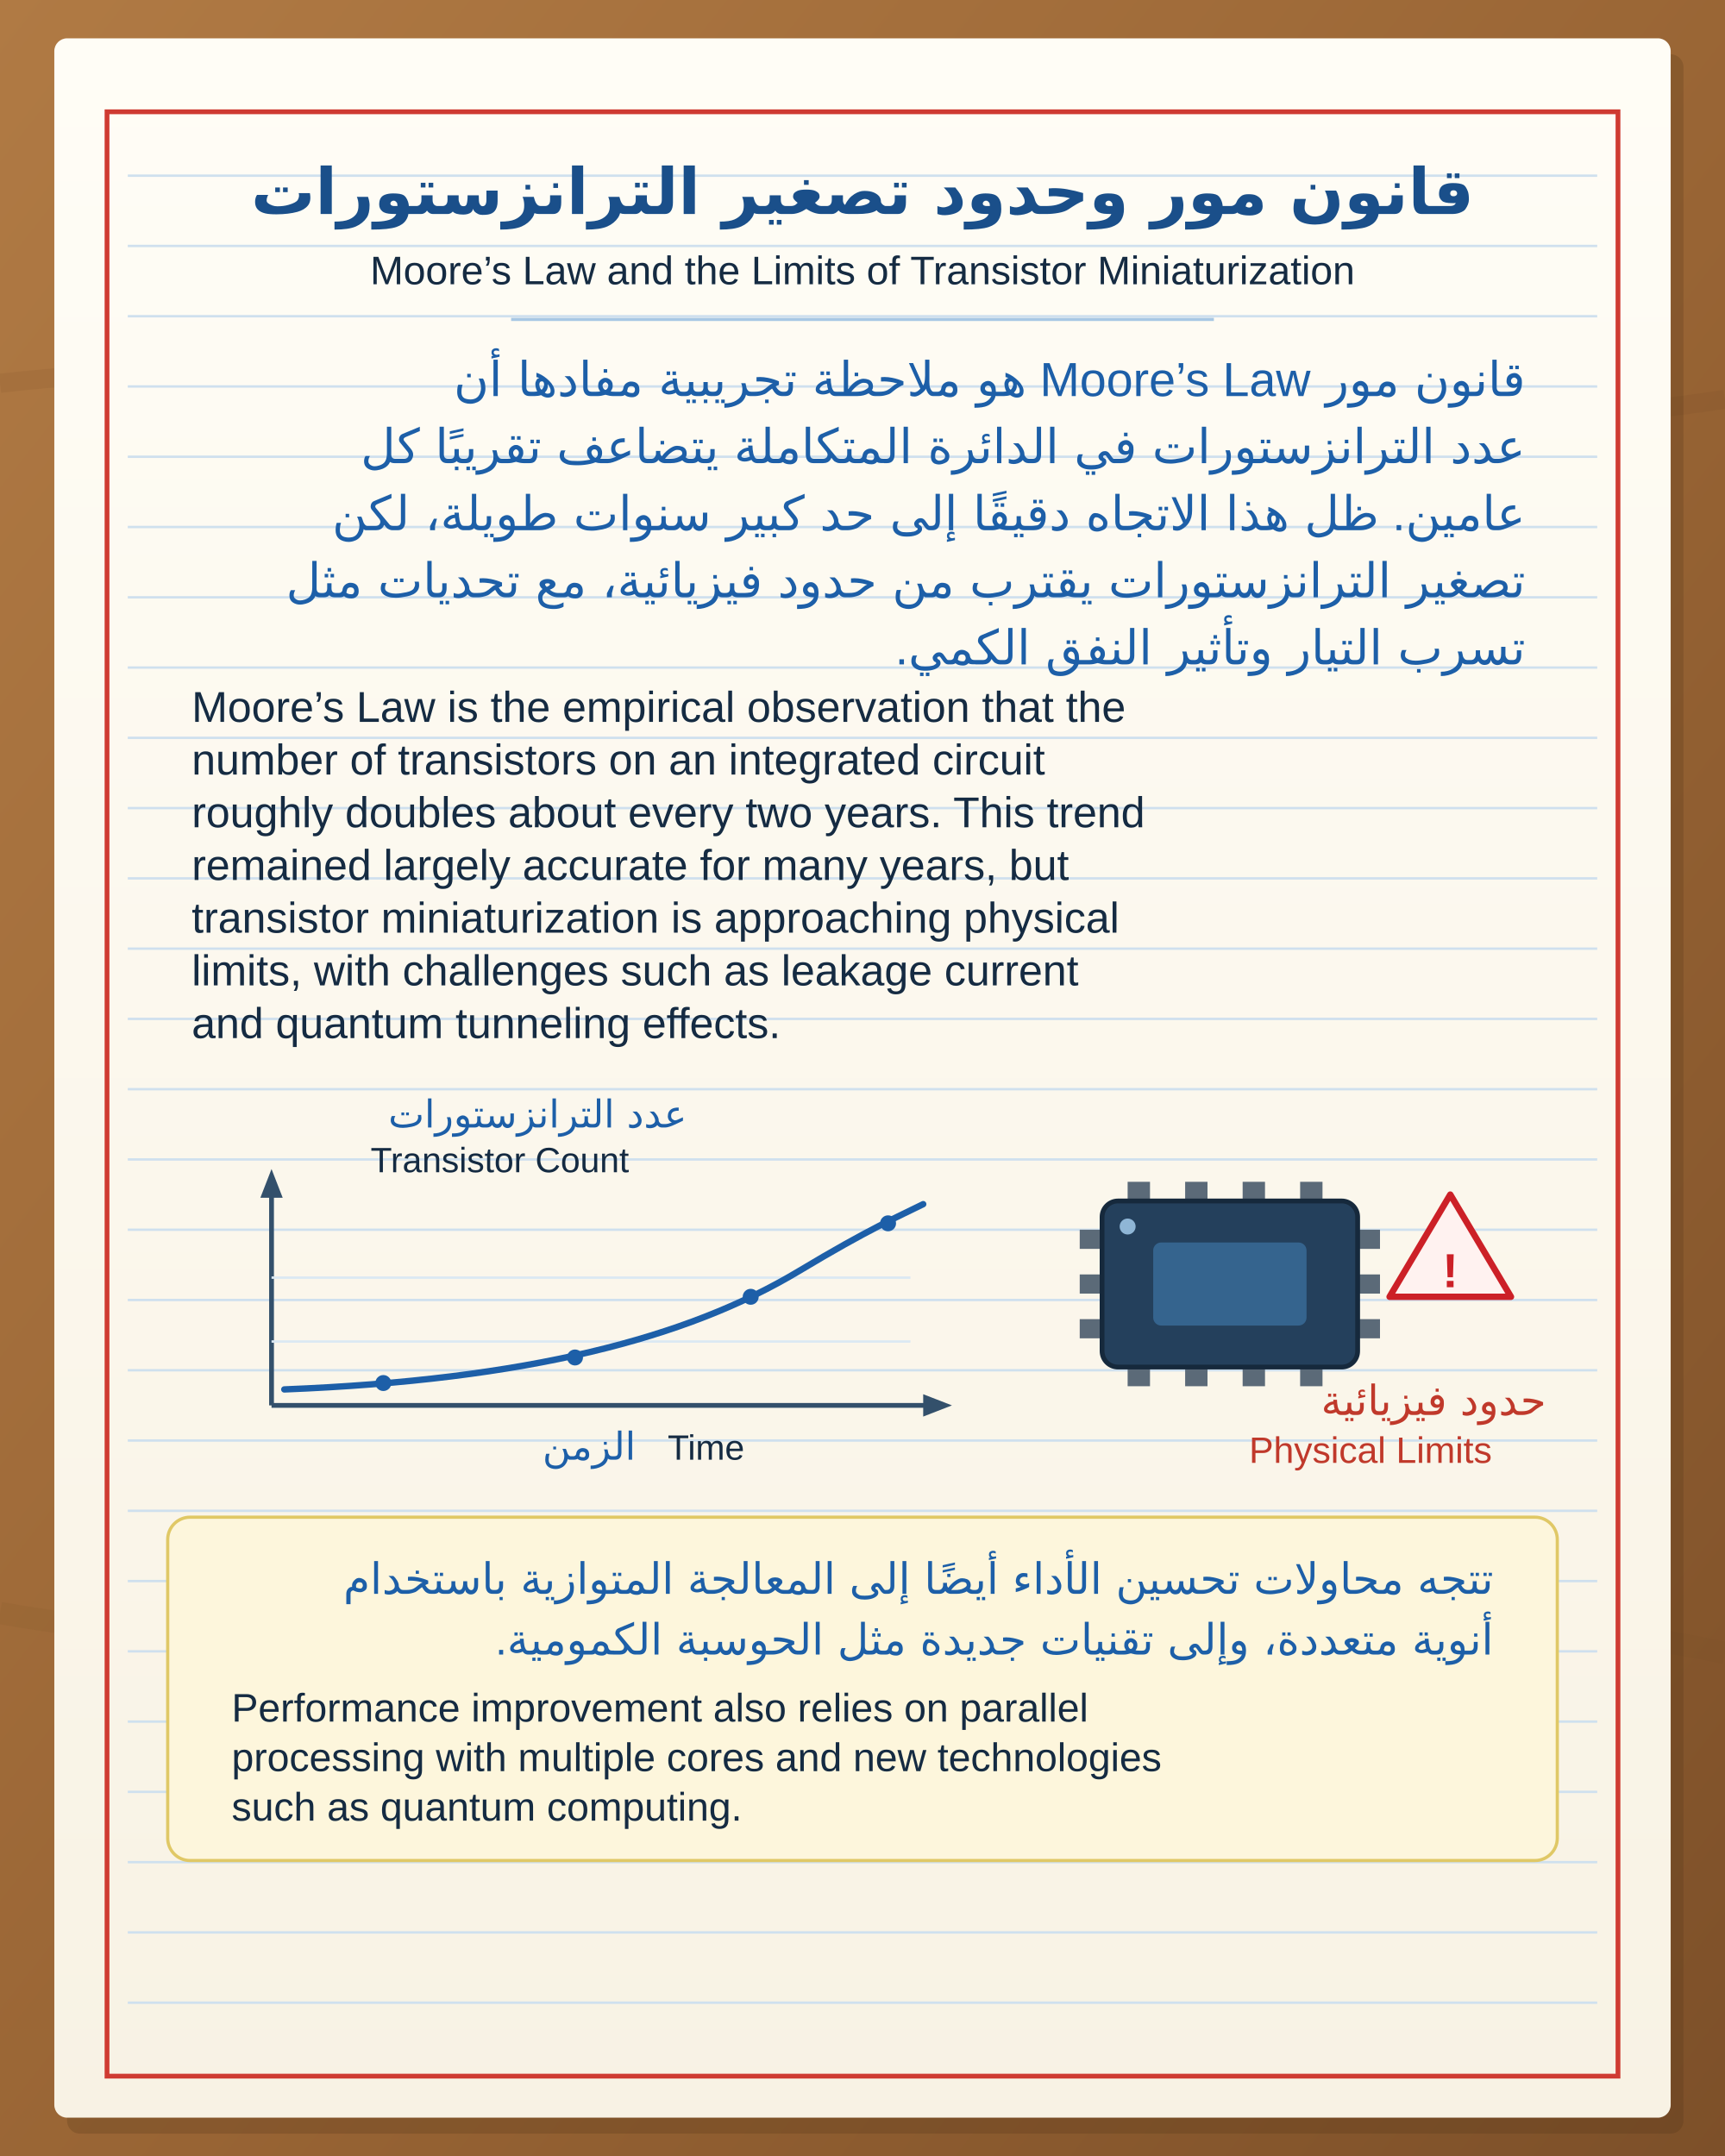
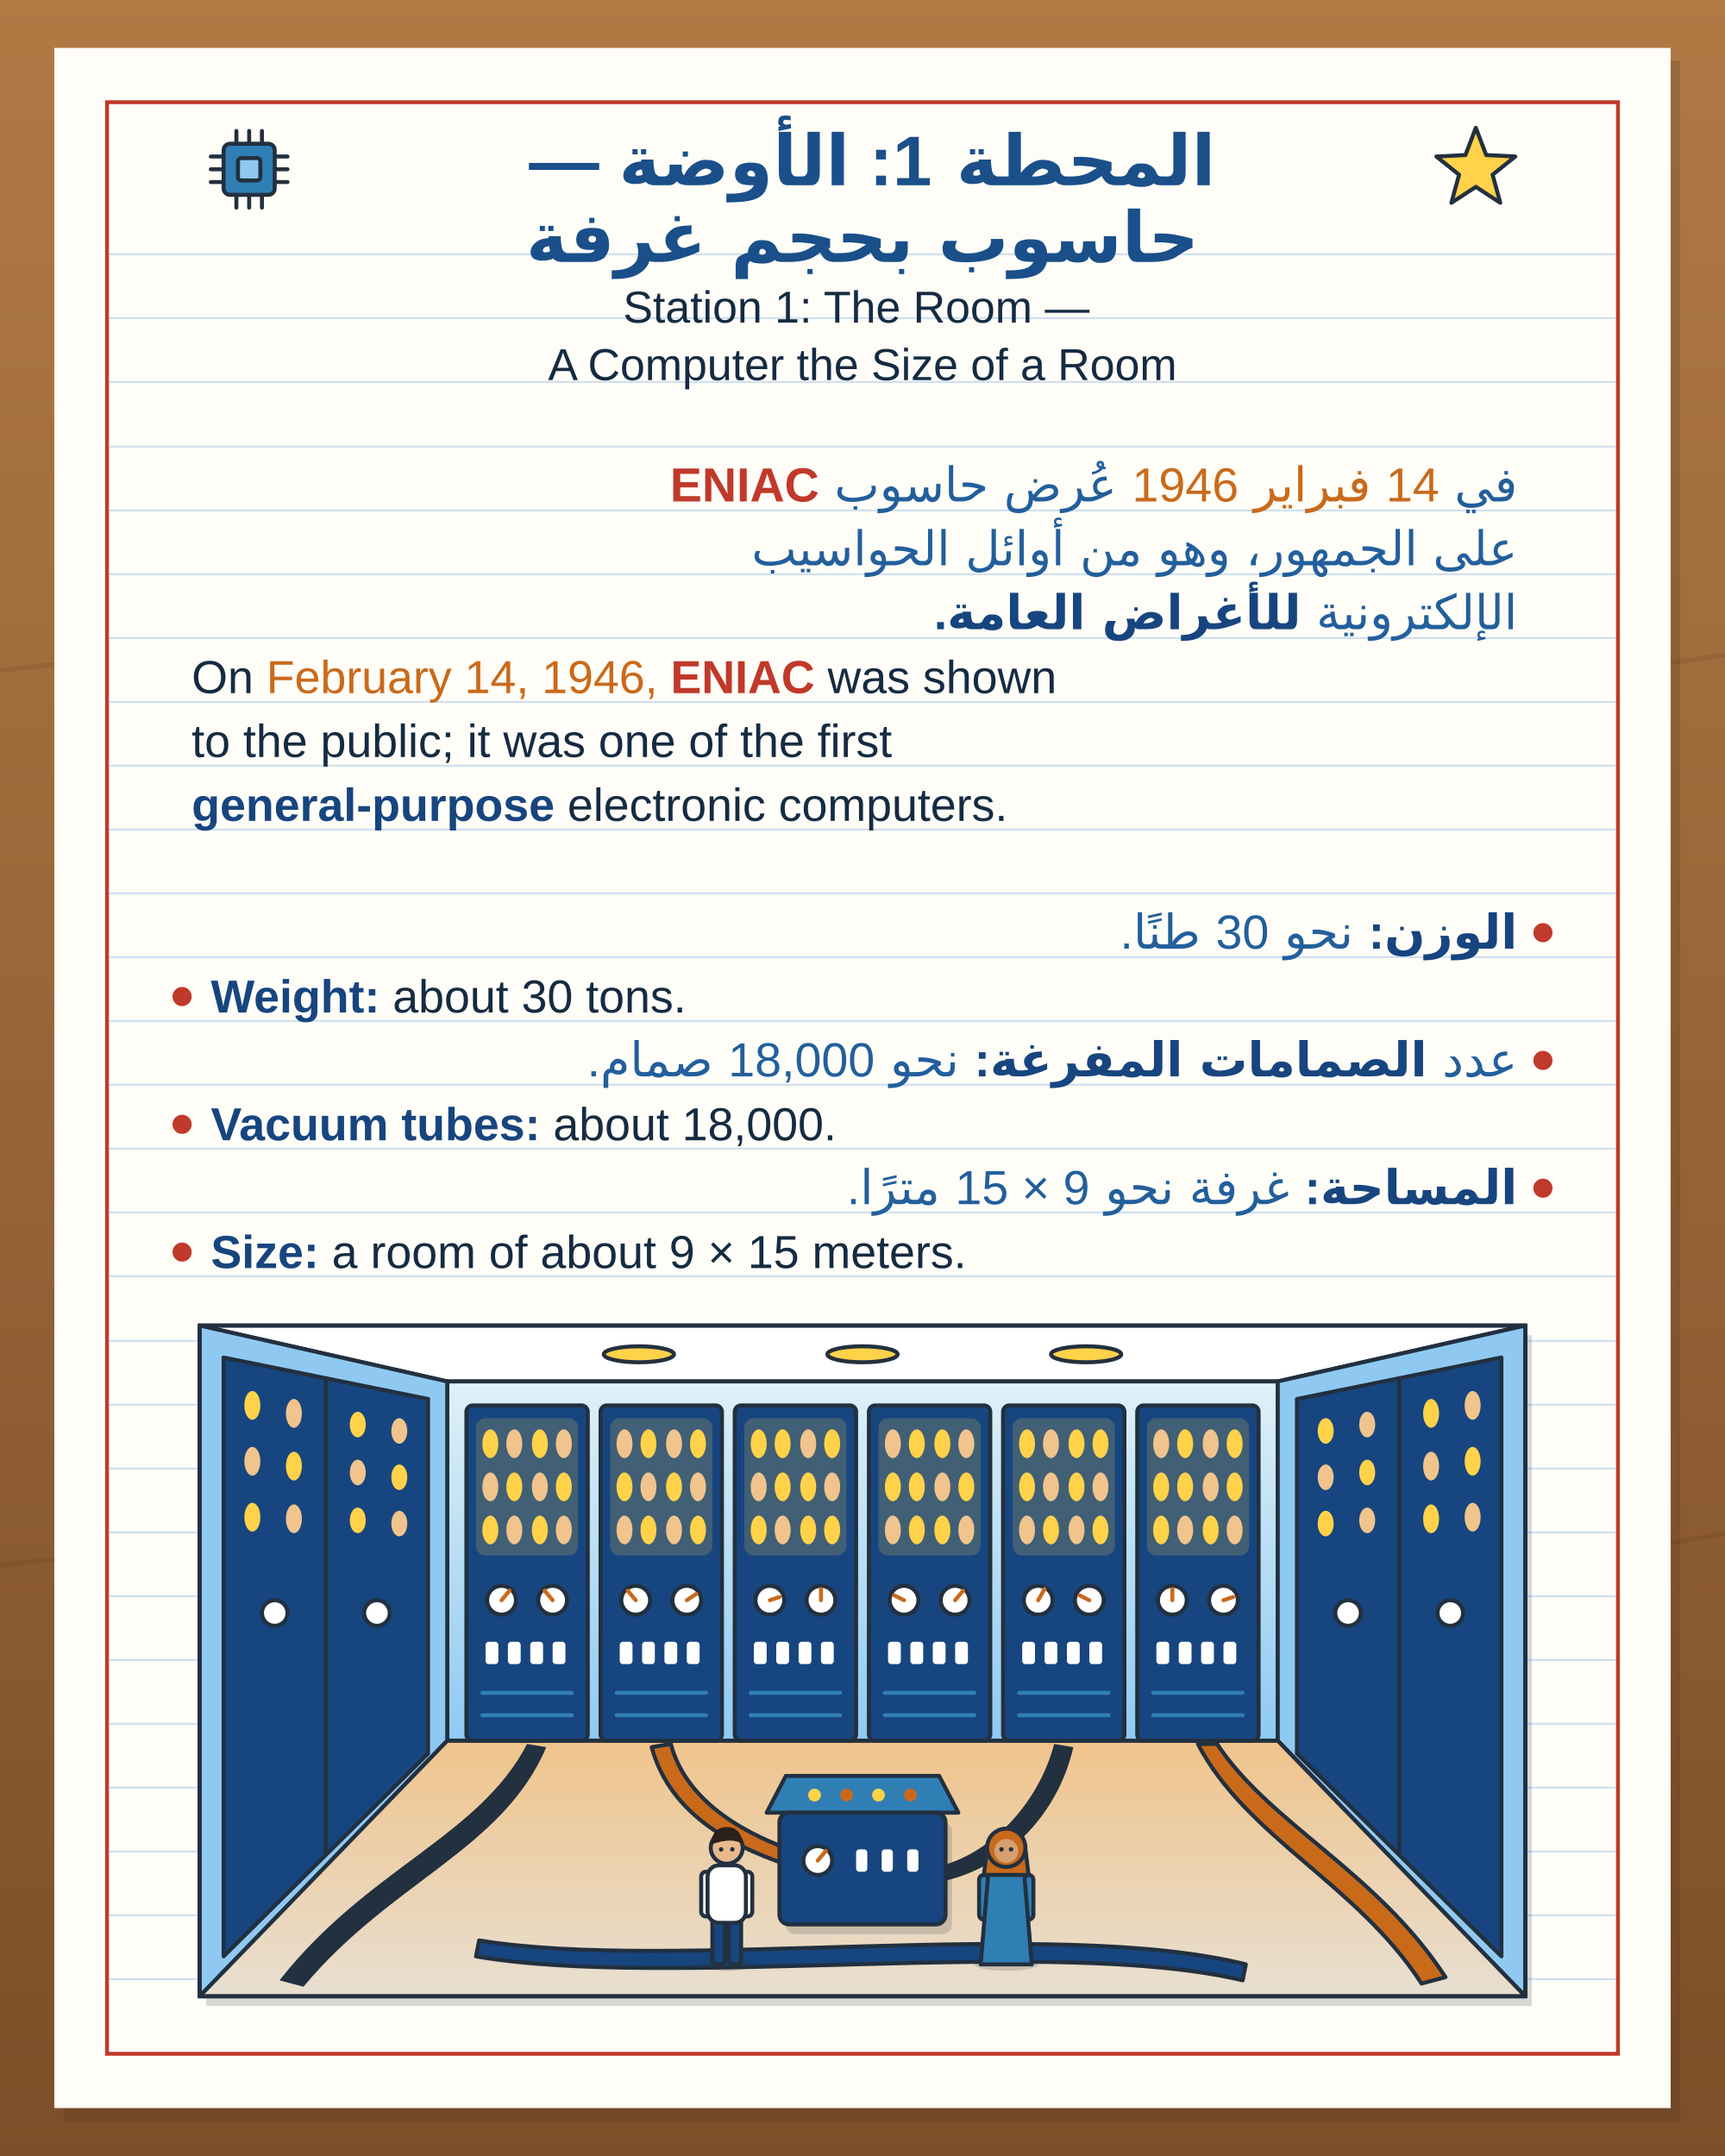
<svg xmlns="http://www.w3.org/2000/svg" width="1080" height="1350" viewBox="0 0 1080 1350" preserveAspectRatio="xMidYMid meet" style="width:100%;height:auto;max-width:1080px;display:block;margin:0 auto;">
  <defs>
-     <linearGradient id="woodGrad" x1="0" y1="0" x2="1" y2="1">
-       <stop offset="0" stop-color="#b07a44" />
-       <stop offset="0.55" stop-color="#986434" />
-       <stop offset="1" stop-color="#7d5029" />
+     <linearGradient id="pmDesk" x1="0" y1="0" x2="0" y2="1">
+       <stop offset="0" stop-color="#b07a45" />
+       <stop offset="1" stop-color="#7d4f28" />
    </linearGradient>
-     <linearGradient id="paperGrad" x1="0" y1="0" x2="0" y2="1">
-       <stop offset="0" stop-color="#fffdf6" />
-       <stop offset="1" stop-color="#f8f2e4" />
+     <pattern id="pmRules" x="0" y="120" width="1080" height="40" patternUnits="userSpaceOnUse">
+       <line x1="0" y1="39.5" x2="1080" y2="39.5" stroke="#cfe0f0" stroke-width="1.4" />
+     </pattern>
+   </defs>
+   <rect x="0" y="0" width="1080" height="1350" fill="url(#pmDesk)" />
+   <path d="M0 420 C 300 380, 700 470, 1080 410" fill="none" stroke="#3a2411" stroke-width="3" opacity=".12" />
+   <path d="M0 980 C 350 940, 720 1030, 1080 960" fill="none" stroke="#3a2411" stroke-width="3" opacity=".12" />
+   <rect x="40" y="38" width="1012" height="1290" fill="#3a2411" opacity=".18" />
+   <rect x="34" y="30" width="1012" height="1290" fill="#fffdf7" />
+   <rect x="67" y="120" width="946" height="1152" fill="url(#pmRules)" />
+   <rect x="67" y="64" width="946" height="1222" fill="none" stroke="#c0392b" stroke-width="2.4" />
+   <defs>
+     <linearGradient id="ilBack" x1="0" y1="0" x2="0" y2="1">
+       <stop offset="0" stop-color="#dff1f7" />
+       <stop offset="1" stop-color="#8fc9f2" />
+     </linearGradient>
+     <linearGradient id="ilFloor" x1="0" y1="0" x2="0" y2="1">
+       <stop offset="0" stop-color="#f0c48c" />
+       <stop offset="1" stop-color="#e8dfd1" />
    </linearGradient>
  </defs>
-   <rect x="0" y="0" width="1080" height="1350" fill="url(#woodGrad)" />
-   <path d="M0,240 C300,205 760,300 1080,250" fill="none" stroke="#6f4622" stroke-width="12" opacity="0.12" />
-   <path d="M0,1010 C340,1070 720,960 1080,1035" fill="none" stroke="#6f4622" stroke-width="14" opacity="0.10" />
-   <rect x="42" y="34" width="1012" height="1302" rx="8" fill="#4a2d13" opacity="0.22" />
-   <rect x="34" y="24" width="1012" height="1302" rx="8" fill="url(#paperGrad)" />
-   <g stroke="#cfe0ee" stroke-width="1.5">
-     <line x1="80" y1="110" x2="1000" y2="110" />
-     <line x1="80" y1="154" x2="1000" y2="154" />
-     <line x1="80" y1="198" x2="1000" y2="198" />
-     <line x1="80" y1="242" x2="1000" y2="242" />
-     <line x1="80" y1="286" x2="1000" y2="286" />
-     <line x1="80" y1="330" x2="1000" y2="330" />
-     <line x1="80" y1="374" x2="1000" y2="374" />
-     <line x1="80" y1="418" x2="1000" y2="418" />
-     <line x1="80" y1="462" x2="1000" y2="462" />
-     <line x1="80" y1="506" x2="1000" y2="506" />
-     <line x1="80" y1="550" x2="1000" y2="550" />
-     <line x1="80" y1="594" x2="1000" y2="594" />
-     <line x1="80" y1="638" x2="1000" y2="638" />
-     <line x1="80" y1="682" x2="1000" y2="682" />
-     <line x1="80" y1="726" x2="1000" y2="726" />
-     <line x1="80" y1="770" x2="1000" y2="770" />
-     <line x1="80" y1="814" x2="1000" y2="814" />
-     <line x1="80" y1="858" x2="1000" y2="858" />
-     <line x1="80" y1="902" x2="1000" y2="902" />
-     <line x1="80" y1="946" x2="1000" y2="946" />
-     <line x1="80" y1="990" x2="1000" y2="990" />
-     <line x1="80" y1="1034" x2="1000" y2="1034" />
-     <line x1="80" y1="1078" x2="1000" y2="1078" />
-     <line x1="80" y1="1122" x2="1000" y2="1122" />
-     <line x1="80" y1="1166" x2="1000" y2="1166" />
-     <line x1="80" y1="1210" x2="1000" y2="1210" />
-     <line x1="80" y1="1254" x2="1000" y2="1254" />
-   </g>
-   <rect x="67" y="70" width="946" height="1230" fill="none" stroke="#cf3b32" stroke-width="3" />
-   <text x="540" y="134" direction="rtl" unicode-bidi="plaintext" text-anchor="middle" font-family="Tahoma, Arial, Segoe UI, sans-serif" font-size="40" font-weight="bold" fill="#1a4f8a">قانون مور وحدود تصغير الترانزستورات</text>
-   <text x="540" y="178" direction="ltr" unicode-bidi="plaintext" text-anchor="middle" font-family="Segoe Print, Comic Sans MS, Arial, sans-serif" font-size="25" fill="#152b42">Moore’s Law and the Limits of Transistor Miniaturization</text>
-   <line x1="320" y1="200" x2="760" y2="200" stroke="#a8c8e4" stroke-width="2" />
-   <text x="955" y="248" direction="rtl" unicode-bidi="plaintext" text-anchor="start" font-family="Tahoma, Arial, Segoe UI, sans-serif" font-size="30" fill="#1d5fa8">
-     <tspan x="955" dy="0">قانون مور Moore’s Law هو ملاحظة تجريبية مفادها أن</tspan>
-     <tspan x="955" dy="42">عدد الترانزستورات في الدائرة المتكاملة يتضاعف تقريبًا كل</tspan>
-     <tspan x="955" dy="42">عامين. ظل هذا الاتجاه دقيقًا إلى حد كبير سنوات طويلة، لكن</tspan>
-     <tspan x="955" dy="42">تصغير الترانزستورات يقترب من حدود فيزيائية، مع تحديات مثل</tspan>
-     <tspan x="955" dy="42">تسرب التيار وتأثير النفق الكمي.</tspan>
-   </text>
-   <text x="120" y="452" direction="ltr" unicode-bidi="plaintext" text-anchor="start" font-family="Segoe Print, Comic Sans MS, Arial, sans-serif" font-size="27" fill="#152b42">
-     <tspan x="120" dy="0">Moore’s Law is the empirical observation that the</tspan>
-     <tspan x="120" dy="33">number of transistors on an integrated circuit</tspan>
-     <tspan x="120" dy="33">roughly doubles about every two years. This trend</tspan>
-     <tspan x="120" dy="33">remained largely accurate for many years, but</tspan>
-     <tspan x="120" dy="33">transistor miniaturization is approaching physical</tspan>
-     <tspan x="120" dy="33">limits, with challenges such as leakage current</tspan>
-     <tspan x="120" dy="33">and quantum tunneling effects.</tspan>
-   </text>
-   <g>
-     <line x1="170" y1="880" x2="170" y2="744" stroke="#33506b" stroke-width="3" />
-     <polygon points="170,732 163,750 177,750" fill="#33506b" />
-     <line x1="170" y1="880" x2="584" y2="880" stroke="#33506b" stroke-width="3" />
-     <polygon points="596,880 578,873 578,887" fill="#33506b" />
-     <line x1="170" y1="800" x2="570" y2="800" stroke="#dbe8f3" stroke-width="1.5" />
-     <line x1="170" y1="840" x2="570" y2="840" stroke="#dbe8f3" stroke-width="1.5" />
-     <path d="M178,870 C330,864 430,838 500,796 C545,769 562,762 578,754" fill="none" stroke="#1d5fa8" stroke-width="4" stroke-linecap="round" />
-     <circle cx="240" cy="866" r="5" fill="#1d5fa8" />
-     <circle cx="360" cy="850" r="5" fill="#1d5fa8" />
-     <circle cx="470" cy="812" r="5" fill="#1d5fa8" />
-     <circle cx="556" cy="766" r="5" fill="#1d5fa8" />
-   </g>
-   <text x="430" y="706" direction="rtl" unicode-bidi="plaintext" text-anchor="start" font-family="Tahoma, Arial, Segoe UI, sans-serif" font-size="24" fill="#1d5fa8">عدد الترانزستورات</text>
-   <text x="232" y="734" direction="ltr" unicode-bidi="plaintext" text-anchor="start" font-family="Segoe Print, Comic Sans MS, Arial, sans-serif" font-size="22" fill="#152b42">Transistor Count</text>
-   <text x="398" y="914" direction="rtl" unicode-bidi="plaintext" text-anchor="start" font-family="Tahoma, Arial, Segoe UI, sans-serif" font-size="24" fill="#1d5fa8">الزمن</text>
-   <text x="418" y="914" direction="ltr" unicode-bidi="plaintext" text-anchor="start" font-family="Segoe Print, Comic Sans MS, Arial, sans-serif" font-size="22" fill="#152b42">Time</text>
-   <g>
-     <rect x="706" y="740" width="14" height="14" fill="#5b6a78" />
-     <rect x="742" y="740" width="14" height="14" fill="#5b6a78" />
-     <rect x="778" y="740" width="14" height="14" fill="#5b6a78" />
-     <rect x="814" y="740" width="14" height="14" fill="#5b6a78" />
-     <rect x="706" y="854" width="14" height="14" fill="#5b6a78" />
-     <rect x="742" y="854" width="14" height="14" fill="#5b6a78" />
-     <rect x="778" y="854" width="14" height="14" fill="#5b6a78" />
-     <rect x="814" y="854" width="14" height="14" fill="#5b6a78" />
-     <rect x="676" y="770" width="16" height="12" fill="#5b6a78" />
-     <rect x="676" y="798" width="16" height="12" fill="#5b6a78" />
-     <rect x="676" y="826" width="16" height="12" fill="#5b6a78" />
-     <rect x="848" y="770" width="16" height="12" fill="#5b6a78" />
-     <rect x="848" y="798" width="16" height="12" fill="#5b6a78" />
-     <rect x="848" y="826" width="16" height="12" fill="#5b6a78" />
-     <rect x="690" y="752" width="160" height="104" rx="10" fill="#24405c" stroke="#16293c" stroke-width="3" />
-     <rect x="722" y="778" width="96" height="52" rx="5" fill="#35648e" />
-     <circle cx="706" cy="768" r="5" fill="#8fb6d6" />
-   </g>
-   <g>
-     <polygon points="908,748 946,812 870,812" fill="#fff2f0" stroke="#cc2027" stroke-width="4" stroke-linejoin="round" />
-     <text x="908" y="806" direction="ltr" unicode-bidi="plaintext" text-anchor="middle" font-family="Arial, sans-serif" font-size="30" font-weight="bold" fill="#cc2027">!</text>
-   </g>
-   <text x="968" y="886" direction="rtl" unicode-bidi="plaintext" text-anchor="start" font-family="Tahoma, Arial, Segoe UI, sans-serif" font-size="26" fill="#c0392b">حدود فيزيائية</text>
-   <text x="782" y="916" direction="ltr" unicode-bidi="plaintext" text-anchor="start" font-family="Segoe Print, Comic Sans MS, Arial, sans-serif" font-size="23" fill="#c0392b">Physical Limits</text>
-   <rect x="105" y="950" width="870" height="215" rx="14" fill="#fdf6dc" stroke="#e0c866" stroke-width="2" />
-   <text x="935" y="998" direction="rtl" unicode-bidi="plaintext" text-anchor="start" font-family="Tahoma, Arial, Segoe UI, sans-serif" font-size="27" fill="#1d5fa8">
-     <tspan x="935" dy="0">تتجه محاولات تحسين الأداء أيضًا إلى المعالجة المتوازية باستخدام</tspan>
-     <tspan x="935" dy="38">أنوية متعددة، وإلى تقنيات جديدة مثل الحوسبة الكمومية.</tspan>
-   </text>
-   <text x="145" y="1078" direction="ltr" unicode-bidi="plaintext" text-anchor="start" font-family="Segoe Print, Comic Sans MS, Arial, sans-serif" font-size="25" fill="#152b42">
-     <tspan x="145" dy="0">Performance improvement also relies on parallel</tspan>
-     <tspan x="145" dy="31">processing with multiple cores and new technologies</tspan>
-     <tspan x="145" dy="31">such as quantum computing.</tspan>
+   <rect x="129" y="836" width="830" height="420" fill="#22303f" opacity=".18" />
+   <g>
+     <polygon points="125,830 955,830 800,865 280,865" fill="#ffffff" stroke="#22303f" stroke-width="2.5" stroke-linejoin="round" />
+     <rect x="280" y="865" width="520" height="225" fill="url(#ilBack)" stroke="#22303f" stroke-width="2.5" />
+     <polygon points="125,830 280,865 280,1090 125,1250" fill="#8fc9f2" stroke="#22303f" stroke-width="2.5" stroke-linejoin="round" />
+     <polygon points="955,830 800,865 800,1090 955,1250" fill="#8fc9f2" stroke="#22303f" stroke-width="2.5" stroke-linejoin="round" />
+     <polygon points="280,1090 800,1090 955,1250 125,1250" fill="url(#ilFloor)" stroke="#22303f" stroke-width="2.5" stroke-linejoin="round" />
+     <ellipse cx="400" cy="848" rx="22" ry="5" fill="#ffd24a" stroke="#22303f" stroke-width="2.5" />
+     <ellipse cx="540" cy="848" rx="22" ry="5" fill="#ffd24a" stroke="#22303f" stroke-width="2.5" />
+     <ellipse cx="680" cy="848" rx="22" ry="5" fill="#ffd24a" stroke="#22303f" stroke-width="2.5" />
+   </g>
+   <g transform="translate(292 880)">
+     <rect x="0" y="0" width="76" height="210" rx="4" fill="#17457f" stroke="#22303f" stroke-width="2.5" />
+     <rect x="6" y="8" width="64" height="86" rx="6" fill="#ffd24a" opacity=".18" />
+     <ellipse cx="15" cy="24" rx="5" ry="9" fill="#ffd24a" />
+     <ellipse cx="30" cy="24" rx="5" ry="9" fill="#f0c48c" />
+     <ellipse cx="46" cy="24" rx="5" ry="9" fill="#ffd24a" />
+     <ellipse cx="61" cy="24" rx="5" ry="9" fill="#f0c48c" />
+     <ellipse cx="15" cy="51" rx="5" ry="9" fill="#f0c48c" />
+     <ellipse cx="30" cy="51" rx="5" ry="9" fill="#ffd24a" />
+     <ellipse cx="46" cy="51" rx="5" ry="9" fill="#f0c48c" />
+     <ellipse cx="61" cy="51" rx="5" ry="9" fill="#ffd24a" />
+     <ellipse cx="15" cy="78" rx="5" ry="9" fill="#ffd24a" />
+     <ellipse cx="30" cy="78" rx="5" ry="9" fill="#f0c48c" />
+     <ellipse cx="46" cy="78" rx="5" ry="9" fill="#ffd24a" />
+     <ellipse cx="61" cy="78" rx="5" ry="9" fill="#f0c48c" />
+     <circle cx="22" cy="122" r="9" fill="#ffffff" stroke="#22303f" stroke-width="2.5" />
+     <line x1="22" y1="122" x2="27" y2="116" stroke="#c96a1b" stroke-width="2.5" stroke-linecap="round" />
+     <circle cx="54" cy="122" r="9" fill="#ffffff" stroke="#22303f" stroke-width="2.5" />
+     <line x1="54" y1="122" x2="49" y2="116" stroke="#c96a1b" stroke-width="2.5" stroke-linecap="round" />
+     <rect x="12" y="148" width="8" height="14" rx="2" fill="#ffffff" />
+     <rect x="26" y="148" width="8" height="14" rx="2" fill="#ffffff" />
+     <rect x="40" y="148" width="8" height="14" rx="2" fill="#ffffff" />
+     <rect x="54" y="148" width="8" height="14" rx="2" fill="#ffffff" />
+     <line x1="10" y1="180" x2="66" y2="180" stroke="#2f7fb5" stroke-width="2.5" stroke-linecap="round" />
+     <line x1="10" y1="194" x2="66" y2="194" stroke="#2f7fb5" stroke-width="2.5" stroke-linecap="round" />
+   </g>
+   <g transform="translate(376 880)">
+     <rect x="0" y="0" width="76" height="210" rx="4" fill="#17457f" stroke="#22303f" stroke-width="2.5" />
+     <rect x="6" y="8" width="64" height="86" rx="6" fill="#ffd24a" opacity=".18" />
+     <ellipse cx="15" cy="24" rx="5" ry="9" fill="#f0c48c" />
+     <ellipse cx="30" cy="24" rx="5" ry="9" fill="#ffd24a" />
+     <ellipse cx="46" cy="24" rx="5" ry="9" fill="#f0c48c" />
+     <ellipse cx="61" cy="24" rx="5" ry="9" fill="#ffd24a" />
+     <ellipse cx="15" cy="51" rx="5" ry="9" fill="#ffd24a" />
+     <ellipse cx="30" cy="51" rx="5" ry="9" fill="#f0c48c" />
+     <ellipse cx="46" cy="51" rx="5" ry="9" fill="#ffd24a" />
+     <ellipse cx="61" cy="51" rx="5" ry="9" fill="#f0c48c" />
+     <ellipse cx="15" cy="78" rx="5" ry="9" fill="#f0c48c" />
+     <ellipse cx="30" cy="78" rx="5" ry="9" fill="#ffd24a" />
+     <ellipse cx="46" cy="78" rx="5" ry="9" fill="#f0c48c" />
+     <ellipse cx="61" cy="78" rx="5" ry="9" fill="#ffd24a" />
+     <circle cx="22" cy="122" r="9" fill="#ffffff" stroke="#22303f" stroke-width="2.5" />
+     <line x1="22" y1="122" x2="17" y2="116" stroke="#c96a1b" stroke-width="2.5" stroke-linecap="round" />
+     <circle cx="54" cy="122" r="9" fill="#ffffff" stroke="#22303f" stroke-width="2.5" />
+     <line x1="54" y1="122" x2="60" y2="118" stroke="#c96a1b" stroke-width="2.5" stroke-linecap="round" />
+     <rect x="12" y="148" width="8" height="14" rx="2" fill="#ffffff" />
+     <rect x="26" y="148" width="8" height="14" rx="2" fill="#ffffff" />
+     <rect x="40" y="148" width="8" height="14" rx="2" fill="#ffffff" />
+     <rect x="54" y="148" width="8" height="14" rx="2" fill="#ffffff" />
+     <line x1="10" y1="180" x2="66" y2="180" stroke="#2f7fb5" stroke-width="2.5" stroke-linecap="round" />
+     <line x1="10" y1="194" x2="66" y2="194" stroke="#2f7fb5" stroke-width="2.5" stroke-linecap="round" />
+   </g>
+   <g transform="translate(460 880)">
+     <rect x="0" y="0" width="76" height="210" rx="4" fill="#17457f" stroke="#22303f" stroke-width="2.5" />
+     <rect x="6" y="8" width="64" height="86" rx="6" fill="#ffd24a" opacity=".18" />
+     <ellipse cx="15" cy="24" rx="5" ry="9" fill="#ffd24a" />
+     <ellipse cx="30" cy="24" rx="5" ry="9" fill="#ffd24a" />
+     <ellipse cx="46" cy="24" rx="5" ry="9" fill="#f0c48c" />
+     <ellipse cx="61" cy="24" rx="5" ry="9" fill="#ffd24a" />
+     <ellipse cx="15" cy="51" rx="5" ry="9" fill="#f0c48c" />
+     <ellipse cx="30" cy="51" rx="5" ry="9" fill="#ffd24a" />
+     <ellipse cx="46" cy="51" rx="5" ry="9" fill="#ffd24a" />
+     <ellipse cx="61" cy="51" rx="5" ry="9" fill="#f0c48c" />
+     <ellipse cx="15" cy="78" rx="5" ry="9" fill="#ffd24a" />
+     <ellipse cx="30" cy="78" rx="5" ry="9" fill="#f0c48c" />
+     <ellipse cx="46" cy="78" rx="5" ry="9" fill="#ffd24a" />
+     <ellipse cx="61" cy="78" rx="5" ry="9" fill="#ffd24a" />
+     <circle cx="22" cy="122" r="9" fill="#ffffff" stroke="#22303f" stroke-width="2.5" />
+     <line x1="22" y1="122" x2="28" y2="120" stroke="#c96a1b" stroke-width="2.5" stroke-linecap="round" />
+     <circle cx="54" cy="122" r="9" fill="#ffffff" stroke="#22303f" stroke-width="2.5" />
+     <line x1="54" y1="122" x2="54" y2="115" stroke="#c96a1b" stroke-width="2.5" stroke-linecap="round" />
+     <rect x="12" y="148" width="8" height="14" rx="2" fill="#ffffff" />
+     <rect x="26" y="148" width="8" height="14" rx="2" fill="#ffffff" />
+     <rect x="40" y="148" width="8" height="14" rx="2" fill="#ffffff" />
+     <rect x="54" y="148" width="8" height="14" rx="2" fill="#ffffff" />
+     <line x1="10" y1="180" x2="66" y2="180" stroke="#2f7fb5" stroke-width="2.5" stroke-linecap="round" />
+     <line x1="10" y1="194" x2="66" y2="194" stroke="#2f7fb5" stroke-width="2.5" stroke-linecap="round" />
+   </g>
+   <g transform="translate(544 880)">
+     <rect x="0" y="0" width="76" height="210" rx="4" fill="#17457f" stroke="#22303f" stroke-width="2.5" />
+     <rect x="6" y="8" width="64" height="86" rx="6" fill="#ffd24a" opacity=".18" />
+     <ellipse cx="15" cy="24" rx="5" ry="9" fill="#f0c48c" />
+     <ellipse cx="30" cy="24" rx="5" ry="9" fill="#ffd24a" />
+     <ellipse cx="46" cy="24" rx="5" ry="9" fill="#ffd24a" />
+     <ellipse cx="61" cy="24" rx="5" ry="9" fill="#f0c48c" />
+     <ellipse cx="15" cy="51" rx="5" ry="9" fill="#ffd24a" />
+     <ellipse cx="30" cy="51" rx="5" ry="9" fill="#ffd24a" />
+     <ellipse cx="46" cy="51" rx="5" ry="9" fill="#f0c48c" />
+     <ellipse cx="61" cy="51" rx="5" ry="9" fill="#ffd24a" />
+     <ellipse cx="15" cy="78" rx="5" ry="9" fill="#f0c48c" />
+     <ellipse cx="30" cy="78" rx="5" ry="9" fill="#ffd24a" />
+     <ellipse cx="46" cy="78" rx="5" ry="9" fill="#ffd24a" />
+     <ellipse cx="61" cy="78" rx="5" ry="9" fill="#f0c48c" />
+     <circle cx="22" cy="122" r="9" fill="#ffffff" stroke="#22303f" stroke-width="2.5" />
+     <line x1="22" y1="122" x2="16" y2="119" stroke="#c96a1b" stroke-width="2.5" stroke-linecap="round" />
+     <circle cx="54" cy="122" r="9" fill="#ffffff" stroke="#22303f" stroke-width="2.5" />
+     <line x1="54" y1="122" x2="59" y2="116" stroke="#c96a1b" stroke-width="2.5" stroke-linecap="round" />
+     <rect x="12" y="148" width="8" height="14" rx="2" fill="#ffffff" />
+     <rect x="26" y="148" width="8" height="14" rx="2" fill="#ffffff" />
+     <rect x="40" y="148" width="8" height="14" rx="2" fill="#ffffff" />
+     <rect x="54" y="148" width="8" height="14" rx="2" fill="#ffffff" />
+     <line x1="10" y1="180" x2="66" y2="180" stroke="#2f7fb5" stroke-width="2.5" stroke-linecap="round" />
+     <line x1="10" y1="194" x2="66" y2="194" stroke="#2f7fb5" stroke-width="2.5" stroke-linecap="round" />
+   </g>
+   <g transform="translate(628 880)">
+     <rect x="0" y="0" width="76" height="210" rx="4" fill="#17457f" stroke="#22303f" stroke-width="2.5" />
+     <rect x="6" y="8" width="64" height="86" rx="6" fill="#ffd24a" opacity=".18" />
+     <ellipse cx="15" cy="24" rx="5" ry="9" fill="#ffd24a" />
+     <ellipse cx="30" cy="24" rx="5" ry="9" fill="#f0c48c" />
+     <ellipse cx="46" cy="24" rx="5" ry="9" fill="#ffd24a" />
+     <ellipse cx="61" cy="24" rx="5" ry="9" fill="#ffd24a" />
+     <ellipse cx="15" cy="51" rx="5" ry="9" fill="#ffd24a" />
+     <ellipse cx="30" cy="51" rx="5" ry="9" fill="#f0c48c" />
+     <ellipse cx="46" cy="51" rx="5" ry="9" fill="#ffd24a" />
+     <ellipse cx="61" cy="51" rx="5" ry="9" fill="#f0c48c" />
+     <ellipse cx="15" cy="78" rx="5" ry="9" fill="#f0c48c" />
+     <ellipse cx="30" cy="78" rx="5" ry="9" fill="#ffd24a" />
+     <ellipse cx="46" cy="78" rx="5" ry="9" fill="#f0c48c" />
+     <ellipse cx="61" cy="78" rx="5" ry="9" fill="#ffd24a" />
+     <circle cx="22" cy="122" r="9" fill="#ffffff" stroke="#22303f" stroke-width="2.5" />
+     <line x1="22" y1="122" x2="26" y2="115" stroke="#c96a1b" stroke-width="2.5" stroke-linecap="round" />
+     <circle cx="54" cy="122" r="9" fill="#ffffff" stroke="#22303f" stroke-width="2.5" />
+     <line x1="54" y1="122" x2="48" y2="119" stroke="#c96a1b" stroke-width="2.5" stroke-linecap="round" />
+     <rect x="12" y="148" width="8" height="14" rx="2" fill="#ffffff" />
+     <rect x="26" y="148" width="8" height="14" rx="2" fill="#ffffff" />
+     <rect x="40" y="148" width="8" height="14" rx="2" fill="#ffffff" />
+     <rect x="54" y="148" width="8" height="14" rx="2" fill="#ffffff" />
+     <line x1="10" y1="180" x2="66" y2="180" stroke="#2f7fb5" stroke-width="2.5" stroke-linecap="round" />
+     <line x1="10" y1="194" x2="66" y2="194" stroke="#2f7fb5" stroke-width="2.5" stroke-linecap="round" />
+   </g>
+   <g transform="translate(712 880)">
+     <rect x="0" y="0" width="76" height="210" rx="4" fill="#17457f" stroke="#22303f" stroke-width="2.5" />
+     <rect x="6" y="8" width="64" height="86" rx="6" fill="#ffd24a" opacity=".18" />
+     <ellipse cx="15" cy="24" rx="5" ry="9" fill="#f0c48c" />
+     <ellipse cx="30" cy="24" rx="5" ry="9" fill="#ffd24a" />
+     <ellipse cx="46" cy="24" rx="5" ry="9" fill="#f0c48c" />
+     <ellipse cx="61" cy="24" rx="5" ry="9" fill="#ffd24a" />
+     <ellipse cx="15" cy="51" rx="5" ry="9" fill="#ffd24a" />
+     <ellipse cx="30" cy="51" rx="5" ry="9" fill="#ffd24a" />
+     <ellipse cx="46" cy="51" rx="5" ry="9" fill="#f0c48c" />
+     <ellipse cx="61" cy="51" rx="5" ry="9" fill="#ffd24a" />
+     <ellipse cx="15" cy="78" rx="5" ry="9" fill="#ffd24a" />
+     <ellipse cx="30" cy="78" rx="5" ry="9" fill="#f0c48c" />
+     <ellipse cx="46" cy="78" rx="5" ry="9" fill="#ffd24a" />
+     <ellipse cx="61" cy="78" rx="5" ry="9" fill="#f0c48c" />
+     <circle cx="22" cy="122" r="9" fill="#ffffff" stroke="#22303f" stroke-width="2.5" />
+     <line x1="22" y1="122" x2="22" y2="115" stroke="#c96a1b" stroke-width="2.5" stroke-linecap="round" />
+     <circle cx="54" cy="122" r="9" fill="#ffffff" stroke="#22303f" stroke-width="2.5" />
+     <line x1="54" y1="122" x2="60" y2="120" stroke="#c96a1b" stroke-width="2.5" stroke-linecap="round" />
+     <rect x="12" y="148" width="8" height="14" rx="2" fill="#ffffff" />
+     <rect x="26" y="148" width="8" height="14" rx="2" fill="#ffffff" />
+     <rect x="40" y="148" width="8" height="14" rx="2" fill="#ffffff" />
+     <rect x="54" y="148" width="8" height="14" rx="2" fill="#ffffff" />
+     <line x1="10" y1="180" x2="66" y2="180" stroke="#2f7fb5" stroke-width="2.5" stroke-linecap="round" />
+     <line x1="10" y1="194" x2="66" y2="194" stroke="#2f7fb5" stroke-width="2.5" stroke-linecap="round" />
+   </g>
+   <g>
+     <polygon points="140,850 268,876 268,1098 140,1225" fill="#17457f" stroke="#22303f" stroke-width="2.5" stroke-linejoin="round" />
+     <line x1="204" y1="863" x2="204" y2="1161" stroke="#22303f" stroke-width="2.5" stroke-linecap="round" />
+     <ellipse cx="158" cy="880" rx="5" ry="9" fill="#ffd24a" />
+     <ellipse cx="158" cy="915" rx="5" ry="9" fill="#f0c48c" />
+     <ellipse cx="158" cy="950" rx="5" ry="9" fill="#ffd24a" />
+     <ellipse cx="184" cy="885" rx="5" ry="9" fill="#f0c48c" />
+     <ellipse cx="184" cy="918" rx="5" ry="9" fill="#ffd24a" />
+     <ellipse cx="184" cy="951" rx="5" ry="9" fill="#f0c48c" />
+     <ellipse cx="224" cy="892" rx="5" ry="8" fill="#ffd24a" />
+     <ellipse cx="224" cy="922" rx="5" ry="8" fill="#f0c48c" />
+     <ellipse cx="224" cy="952" rx="5" ry="8" fill="#ffd24a" />
+     <ellipse cx="250" cy="896" rx="5" ry="8" fill="#f0c48c" />
+     <ellipse cx="250" cy="925" rx="5" ry="8" fill="#ffd24a" />
+     <ellipse cx="250" cy="954" rx="5" ry="8" fill="#f0c48c" />
+     <circle cx="172" cy="1010" r="8" fill="#ffffff" stroke="#22303f" stroke-width="2.5" />
+     <circle cx="236" cy="1010" r="8" fill="#ffffff" stroke="#22303f" stroke-width="2.5" />
+   </g>
+   <g>
+     <polygon points="940,850 812,876 812,1098 940,1225" fill="#17457f" stroke="#22303f" stroke-width="2.5" stroke-linejoin="round" />
+     <line x1="876" y1="863" x2="876" y2="1161" stroke="#22303f" stroke-width="2.5" stroke-linecap="round" />
+     <ellipse cx="922" cy="880" rx="5" ry="9" fill="#f0c48c" />
+     <ellipse cx="922" cy="915" rx="5" ry="9" fill="#ffd24a" />
+     <ellipse cx="922" cy="950" rx="5" ry="9" fill="#f0c48c" />
+     <ellipse cx="896" cy="885" rx="5" ry="9" fill="#ffd24a" />
+     <ellipse cx="896" cy="918" rx="5" ry="9" fill="#f0c48c" />
+     <ellipse cx="896" cy="951" rx="5" ry="9" fill="#ffd24a" />
+     <ellipse cx="856" cy="892" rx="5" ry="8" fill="#f0c48c" />
+     <ellipse cx="856" cy="922" rx="5" ry="8" fill="#ffd24a" />
+     <ellipse cx="856" cy="952" rx="5" ry="8" fill="#f0c48c" />
+     <ellipse cx="830" cy="896" rx="5" ry="8" fill="#ffd24a" />
+     <ellipse cx="830" cy="925" rx="5" ry="8" fill="#f0c48c" />
+     <ellipse cx="830" cy="954" rx="5" ry="8" fill="#ffd24a" />
+     <circle cx="908" cy="1010" r="8" fill="#ffffff" stroke="#22303f" stroke-width="2.5" />
+     <circle cx="844" cy="1010" r="8" fill="#ffffff" stroke="#22303f" stroke-width="2.5" />
+   </g>
+   <g>
+     <path d="M330 1092 C 300 1150, 230 1170, 175 1240 L 190 1244 C 245 1178, 315 1158, 342 1094 Z" fill="#22303f" />
+     <path d="M420 1092 C 430 1130, 470 1150, 500 1160 L 500 1170 C 462 1158, 420 1138, 408 1094 Z" fill="#c96a1b" stroke="#22303f" stroke-width="2.5" stroke-linejoin="round" />
+     <path d="M660 1092 C 650 1130, 620 1160, 590 1168 L 590 1178 C 628 1170, 662 1138, 672 1094 Z" fill="#22303f" />
+     <path d="M750 1092 C 780 1150, 850 1180, 890 1242 L 905 1238 C 862 1172, 795 1142, 762 1092 Z" fill="#c96a1b" stroke="#22303f" stroke-width="2.5" stroke-linejoin="round" />
+     <path d="M300 1215 C 420 1235, 660 1200, 780 1230 L 778 1240 C 660 1212, 420 1246, 298 1225 Z" fill="#17457f" stroke="#22303f" stroke-width="2.5" stroke-linejoin="round" />
+   </g>
+   <g>
+     <rect x="492" y="1141" width="104" height="70" rx="6" fill="#22303f" opacity=".18" />
+     <polygon points="480,1135 600,1135 588,1112 492,1112" fill="#2f7fb5" stroke="#22303f" stroke-width="2.5" stroke-linejoin="round" />
+     <rect x="488" y="1135" width="104" height="70" rx="6" fill="#17457f" stroke="#22303f" stroke-width="2.5" />
+     <circle cx="510" cy="1124" r="4" fill="#ffd24a" />
+     <circle cx="530" cy="1124" r="4" fill="#c96a1b" />
+     <circle cx="550" cy="1124" r="4" fill="#ffd24a" />
+     <circle cx="570" cy="1124" r="4" fill="#c96a1b" />
+     <circle cx="512" cy="1165" r="9" fill="#ffffff" stroke="#22303f" stroke-width="2.5" />
+     <line x1="512" y1="1165" x2="517" y2="1159" stroke="#c96a1b" stroke-width="2.5" stroke-linecap="round" />
+     <rect x="536" y="1158" width="7" height="14" rx="2" fill="#ffffff" />
+     <rect x="552" y="1158" width="7" height="14" rx="2" fill="#ffffff" />
+     <rect x="568" y="1158" width="7" height="14" rx="2" fill="#ffffff" />
+   </g>
+   <g transform="translate(455 1230)">
+     <ellipse cx="0" cy="0" rx="18" ry="4" fill="#22303f" opacity=".18" />
+     <rect x="-9" y="-30" width="8" height="30" rx="3" fill="#17457f" stroke="#22303f" stroke-width="2.5" />
+     <rect x="1" y="-30" width="8" height="30" rx="3" fill="#17457f" stroke="#22303f" stroke-width="2.5" />
+     <rect x="-16" y="-58" width="6" height="28" rx="3" fill="#ffffff" stroke="#22303f" stroke-width="2.5" />
+     <rect x="10" y="-58" width="6" height="28" rx="3" fill="#ffffff" stroke="#22303f" stroke-width="2.5" />
+     <rect x="-12" y="-62" width="24" height="36" rx="7" fill="#ffffff" stroke="#22303f" stroke-width="2.5" />
+     <circle cx="0" cy="-73" r="10" fill="#e8b98d" stroke="#22303f" stroke-width="2.5" />
+     <path d="M -10 -75 Q -9 -86 0 -86 Q 9 -86 10 -75 Q 4 -80 -10 -75 Z" fill="#2b211c" />
+     <circle cx="-3.5" cy="-72" r="1.4" fill="#22303f" />
+     <circle cx="3.5" cy="-72" r="1.4" fill="#22303f" />
+   </g>
+   <g transform="translate(630 1230)">
+     <ellipse cx="0" cy="0" rx="20" ry="4" fill="#22303f" opacity=".18" />
+     <rect x="-17" y="-56" width="6" height="28" rx="3" fill="#2f7fb5" stroke="#22303f" stroke-width="2.5" />
+     <rect x="11" y="-56" width="6" height="28" rx="3" fill="#2f7fb5" stroke="#22303f" stroke-width="2.5" />
+     <path d="M -11 -60 L 11 -60 L 16 0 L -16 0 Z" fill="#2f7fb5" stroke="#22303f" stroke-width="2.5" stroke-linejoin="round" />
+     <path d="M -12 -72 L -14 -56 L 14 -56 L 12 -72 Z" fill="#c96a1b" stroke="#22303f" stroke-width="2.5" stroke-linejoin="round" />
+     <circle cx="0" cy="-73" r="12" fill="#c96a1b" stroke="#22303f" stroke-width="2.5" />
+     <circle cx="0" cy="-71" r="7.5" fill="#d59f6f" />
+     <circle cx="-3" cy="-72" r="1.4" fill="#22303f" />
+     <circle cx="3" cy="-72" r="1.4" fill="#22303f" />
+   </g>
+   <rect x="125" y="830" width="830" height="420" fill="none" stroke="#22303f" stroke-width="2.5" />
+   <g transform="translate(128 78)">
+     <line x1="20" y1="4" x2="20" y2="12" stroke="#22303f" stroke-width="2.5" stroke-linecap="round" />
+     <line x1="28" y1="4" x2="28" y2="12" stroke="#22303f" stroke-width="2.5" stroke-linecap="round" />
+     <line x1="36" y1="4" x2="36" y2="12" stroke="#22303f" stroke-width="2.5" stroke-linecap="round" />
+     <line x1="20" y1="44" x2="20" y2="52" stroke="#22303f" stroke-width="2.5" stroke-linecap="round" />
+     <line x1="28" y1="44" x2="28" y2="52" stroke="#22303f" stroke-width="2.5" stroke-linecap="round" />
+     <line x1="36" y1="44" x2="36" y2="52" stroke="#22303f" stroke-width="2.5" stroke-linecap="round" />
+     <line x1="4" y1="20" x2="12" y2="20" stroke="#22303f" stroke-width="2.5" stroke-linecap="round" />
+     <line x1="4" y1="28" x2="12" y2="28" stroke="#22303f" stroke-width="2.5" stroke-linecap="round" />
+     <line x1="4" y1="36" x2="12" y2="36" stroke="#22303f" stroke-width="2.5" stroke-linecap="round" />
+     <line x1="44" y1="20" x2="52" y2="20" stroke="#22303f" stroke-width="2.5" stroke-linecap="round" />
+     <line x1="44" y1="28" x2="52" y2="28" stroke="#22303f" stroke-width="2.5" stroke-linecap="round" />
+     <line x1="44" y1="36" x2="52" y2="36" stroke="#22303f" stroke-width="2.5" stroke-linecap="round" />
+     <rect x="12" y="12" width="32" height="32" rx="4" fill="#2f7fb5" stroke="#22303f" stroke-width="2.5" />
+     <rect x="21" y="21" width="14" height="14" rx="2" fill="#8fc9f2" stroke="#22303f" stroke-width="2.5" />
+   </g>
+   <g transform="translate(896 78)">
+     <polygon points="28,2 34.5,19.1 52.7,20 38.5,31.4 43.3,49 28,39 12.7,49 17.5,31.4 3.3,20 21.5,19.1" fill="#ffd24a" stroke="#22303f" stroke-width="2.5" stroke-linejoin="round" />
+   </g>
+   <circle cx="966" cy="584" r="6" fill="#c0392b" />
+   <circle cx="114" cy="624" r="6" fill="#c0392b" />
+   <circle cx="966" cy="664" r="6" fill="#c0392b" />
+   <circle cx="114" cy="704" r="6" fill="#c0392b" />
+   <circle cx="966" cy="744" r="6" fill="#c0392b" />
+   <circle cx="114" cy="784" r="6" fill="#c0392b" />
+   <text x="540" y="116" direction="rtl" unicode-bidi="plaintext" text-anchor="middle" font-family="Tahoma, Arial, Segoe UI, sans-serif" font-size="44" font-weight="bold" fill="#1a4f8a">
+     <tspan x="540" dy="0">المحطة 1: الأوضة —</tspan>
+     <tspan x="540" dy="48">حاسوب بحجم غرفة</tspan>
+   </text>
+   <text x="540" y="202" direction="ltr" unicode-bidi="plaintext" text-anchor="middle" font-family="Segoe Print, Comic Sans MS, Arial, sans-serif" font-size="28" font-weight="normal" fill="#152b42">
+     <tspan x="540" dy="0">Station 1: The Room —</tspan>
+     <tspan x="540" dy="36">A Computer the Size of a Room</tspan>
+   </text>
+   <text x="950" y="314" direction="rtl" unicode-bidi="plaintext" text-anchor="start" font-family="Tahoma, Arial, Segoe UI, sans-serif" font-size="30" fill="#225f9c">
+     <tspan x="950" dy="0">في <tspan fill="#c96a1b">14 فبراير 1946</tspan> عُرض حاسوب <tspan font-weight="bold" fill="#c0392b">ENIAC</tspan>
+     </tspan>
+     <tspan x="950" dy="40">على الجمهور، وهو من أوائل الحواسيب</tspan>
+     <tspan x="950" dy="40">الإلكترونية <tspan font-weight="bold" fill="#17457f">للأغراض العامة.</tspan>
+     </tspan>
+   </text>
+   <text x="120" y="434" direction="ltr" unicode-bidi="plaintext" text-anchor="start" font-family="Segoe Print, Comic Sans MS, Arial, sans-serif" font-size="29" fill="#152b42">
+     <tspan x="120" dy="0">On <tspan fill="#c96a1b">February 14, 1946,</tspan>
+       <tspan font-weight="bold" fill="#c0392b">ENIAC</tspan> was shown</tspan>
+     <tspan x="120" dy="40">to the public; it was one of the first</tspan>
+     <tspan x="120" dy="40">
+       <tspan font-weight="bold" fill="#17457f">general-purpose</tspan> electronic computers.</tspan>
+   </text>
+   <text x="950" y="594" direction="rtl" unicode-bidi="plaintext" text-anchor="start" font-family="Tahoma, Arial, Segoe UI, sans-serif" font-size="30" fill="#225f9c">
+     <tspan x="950" dy="0">
+       <tspan font-weight="bold" fill="#17457f">الوزن:</tspan> نحو 30 طنًا.</tspan>
+   </text>
+   <text x="132" y="634" direction="ltr" unicode-bidi="plaintext" text-anchor="start" font-family="Segoe Print, Comic Sans MS, Arial, sans-serif" font-size="29" fill="#152b42">
+     <tspan x="132" dy="0">
+       <tspan font-weight="bold" fill="#17457f">Weight:</tspan> about 30 tons.</tspan>
+   </text>
+   <text x="950" y="674" direction="rtl" unicode-bidi="plaintext" text-anchor="start" font-family="Tahoma, Arial, Segoe UI, sans-serif" font-size="30" fill="#225f9c">
+     <tspan x="950" dy="0">عدد <tspan font-weight="bold" fill="#17457f">الصمامات المفرغة:</tspan> نحو 18,000 صمام.</tspan>
+   </text>
+   <text x="132" y="714" direction="ltr" unicode-bidi="plaintext" text-anchor="start" font-family="Segoe Print, Comic Sans MS, Arial, sans-serif" font-size="29" fill="#152b42">
+     <tspan x="132" dy="0">
+       <tspan font-weight="bold" fill="#17457f">Vacuum tubes:</tspan> about 18,000.</tspan>
+   </text>
+   <text x="950" y="754" direction="rtl" unicode-bidi="plaintext" text-anchor="start" font-family="Tahoma, Arial, Segoe UI, sans-serif" font-size="30" fill="#225f9c">
+     <tspan x="950" dy="0">
+       <tspan font-weight="bold" fill="#17457f">المساحة:</tspan> غرفة نحو 9 × 15 مترًا.</tspan>
+   </text>
+   <text x="132" y="794" direction="ltr" unicode-bidi="plaintext" text-anchor="start" font-family="Segoe Print, Comic Sans MS, Arial, sans-serif" font-size="29" fill="#152b42">
+     <tspan x="132" dy="0">
+       <tspan font-weight="bold" fill="#17457f">Size:</tspan> a room of about 9 × 15 meters.</tspan>
  </text>
</svg>
